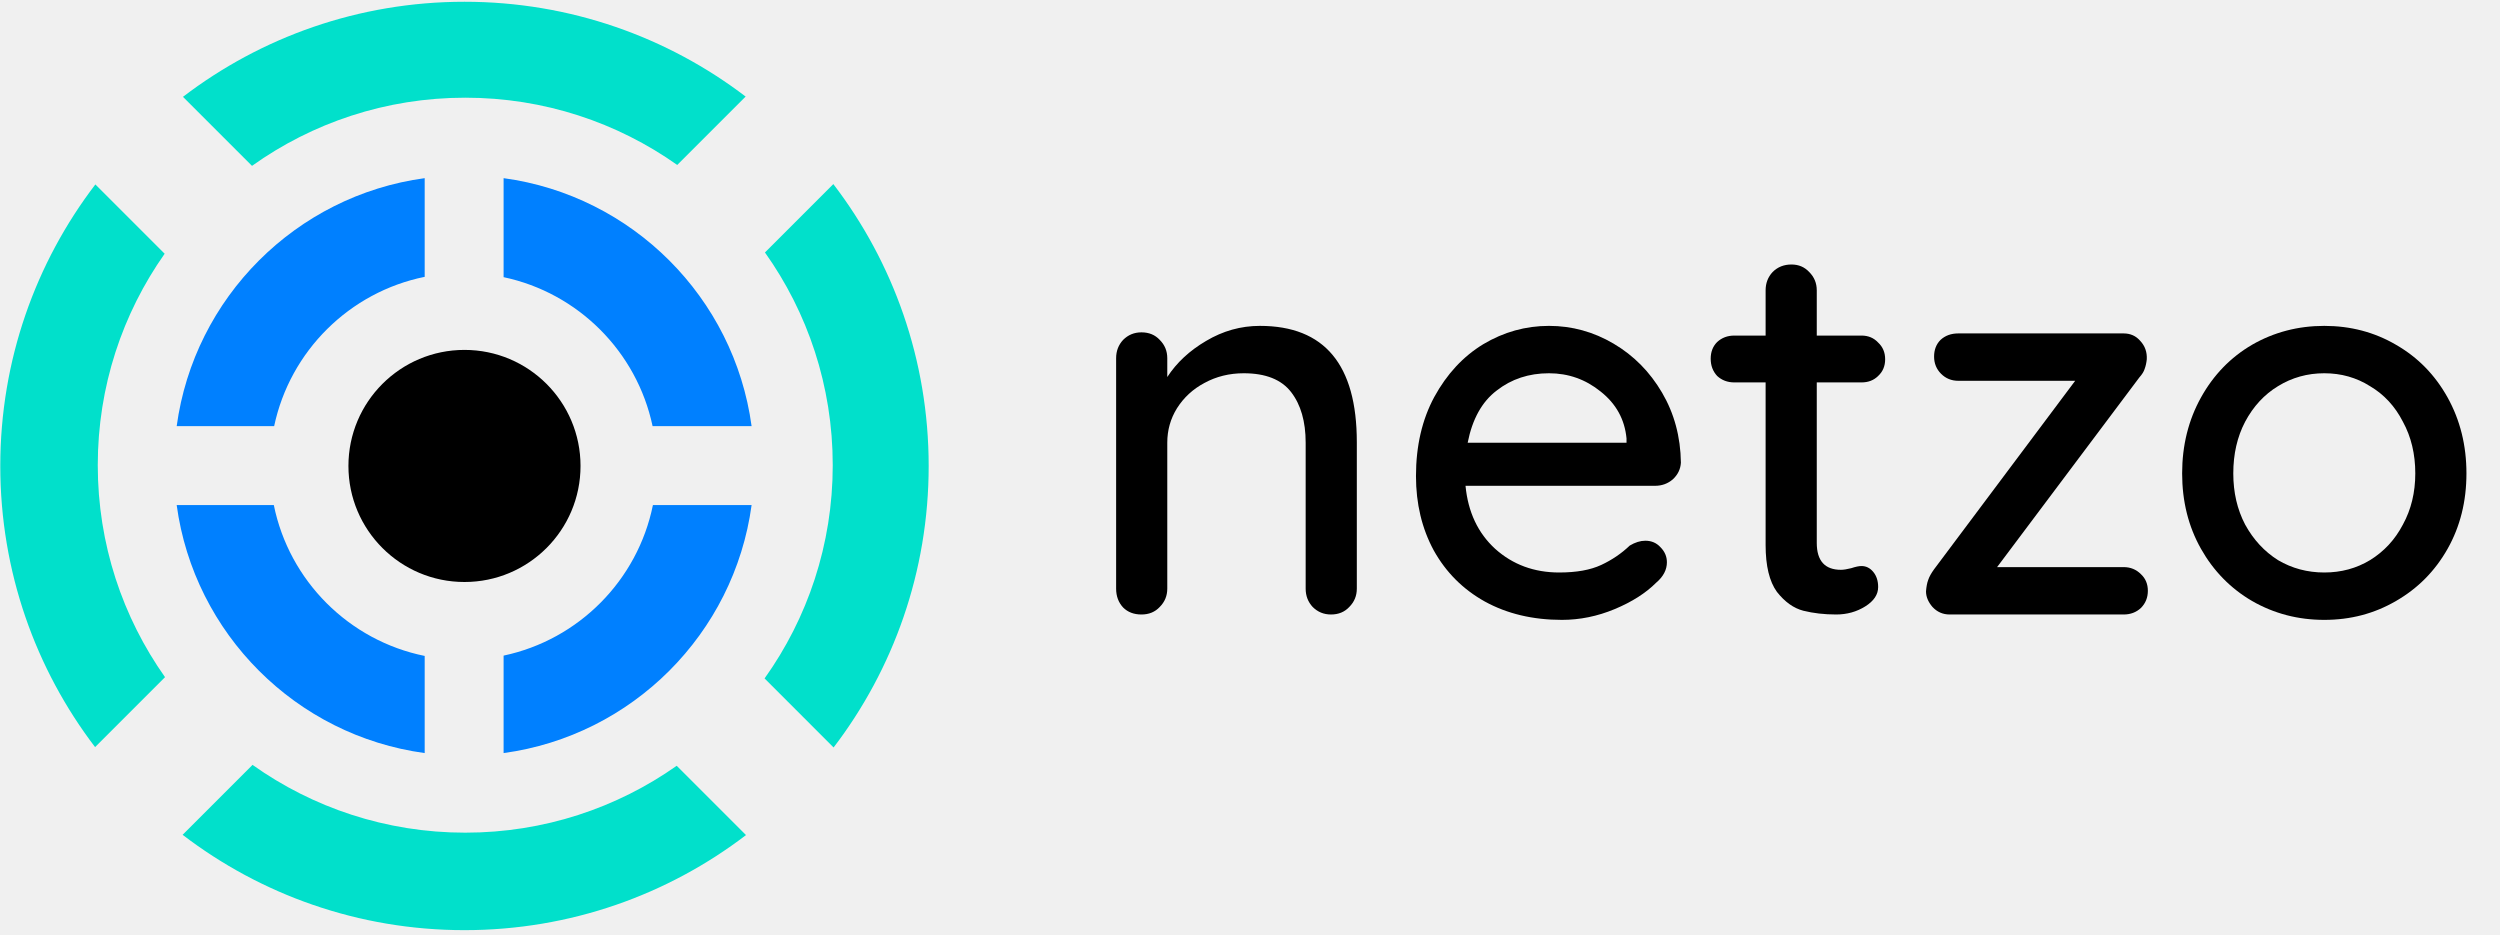
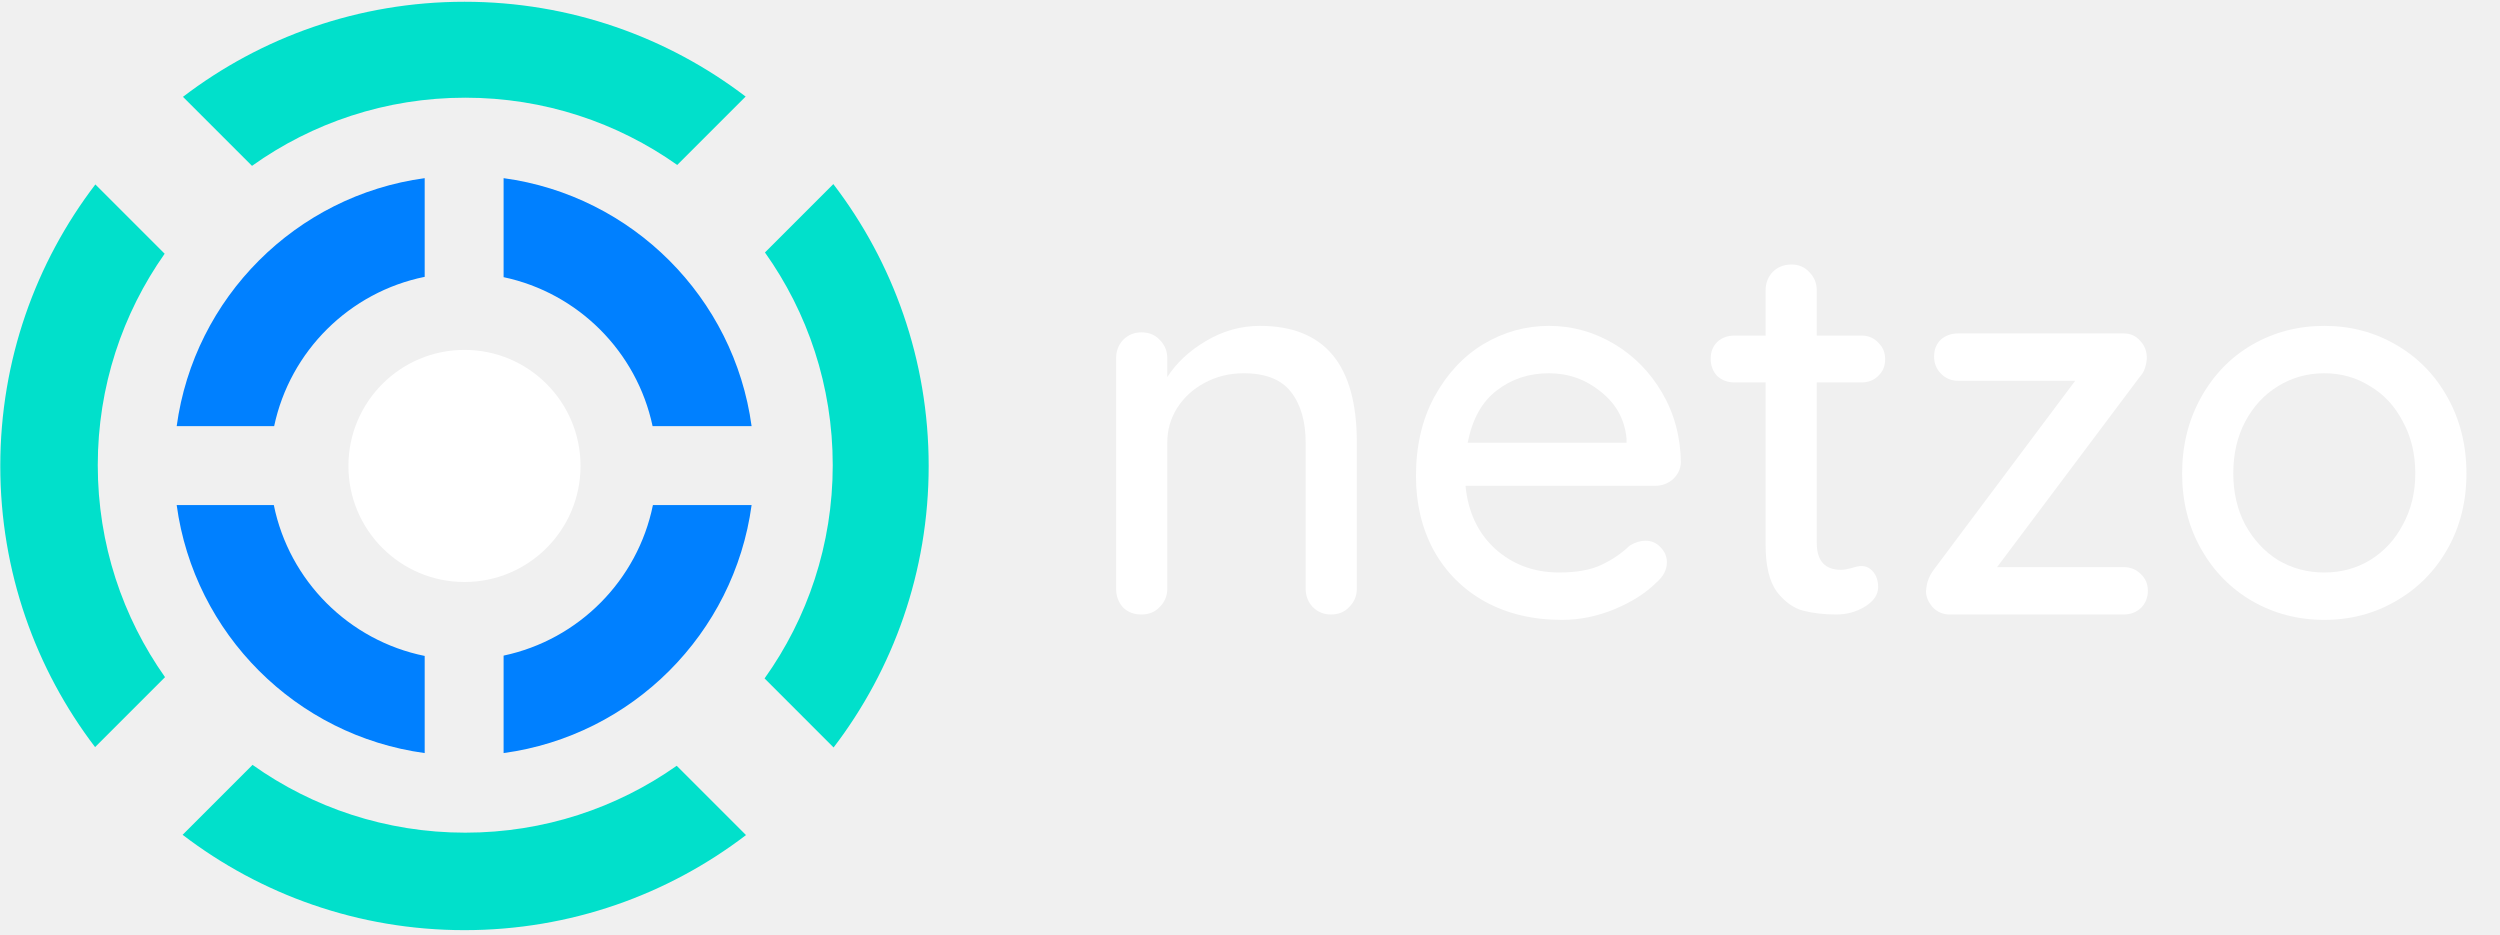
<svg xmlns="http://www.w3.org/2000/svg" width="460" height="172" fill="none" viewBox="0 0 460 172">
-   <path fill="#000" d="M231.821 59.962C243.71 59.962 249.655 67.095 249.655 81.362V108.311C249.655 109.632 249.192 110.755 248.268 111.68C247.409 112.605 246.286 113.067 244.899 113.067C243.578 113.067 242.455 112.605 241.531 111.68C240.672 110.755 240.242 109.632 240.242 108.311V81.461C240.242 77.564 239.351 74.46 237.567 72.148C235.784 69.836 232.878 68.68 228.849 68.68C226.207 68.68 223.796 69.275 221.616 70.464C219.502 71.587 217.818 73.139 216.563 75.121C215.374 77.036 214.78 79.15 214.78 81.461V108.311C214.78 109.632 214.317 110.755 213.392 111.68C212.534 112.605 211.411 113.067 210.024 113.067C208.637 113.067 207.514 112.638 206.655 111.779C205.797 110.854 205.367 109.699 205.367 108.311V65.906C205.367 64.585 205.797 63.462 206.655 62.538C207.58 61.613 208.703 61.151 210.024 61.151C211.411 61.151 212.534 61.613 213.392 62.538C214.317 63.462 214.78 64.585 214.78 65.906V69.374C216.497 66.732 218.875 64.519 221.913 62.736C225.018 60.886 228.32 59.962 231.821 59.962Z" />
-   <path fill="#000" d="M309.286 85.127C309.22 86.316 308.725 87.34 307.8 88.199C306.876 88.991 305.786 89.388 304.531 89.388H269.655C270.118 94.209 271.934 98.073 275.105 100.98C278.341 103.886 282.271 105.339 286.895 105.339C290.065 105.339 292.641 104.877 294.623 103.952C296.604 103.027 298.355 101.838 299.874 100.385C300.865 99.791 301.823 99.493 302.747 99.493C303.87 99.493 304.795 99.89 305.521 100.682C306.314 101.475 306.71 102.4 306.71 103.457C306.71 104.844 306.05 106.099 304.729 107.222C302.813 109.137 300.27 110.755 297.1 112.076C293.929 113.397 290.693 114.058 287.39 114.058C282.04 114.058 277.317 112.935 273.222 110.689C269.193 108.444 266.056 105.306 263.81 101.277C261.63 97.248 260.54 92.69 260.54 87.604C260.54 82.056 261.663 77.201 263.909 73.04C266.221 68.812 269.226 65.576 272.925 63.33C276.69 61.084 280.719 59.962 285.012 59.962C289.24 59.962 293.203 61.051 296.902 63.231C300.601 65.411 303.573 68.416 305.819 72.247C308.064 76.078 309.22 80.372 309.286 85.127ZM285.012 68.68C281.313 68.68 278.11 69.737 275.402 71.851C272.694 73.898 270.91 77.102 270.052 81.461H299.28V80.669C298.949 77.168 297.364 74.295 294.524 72.049C291.75 69.803 288.579 68.68 285.012 68.68Z" />
-   <path fill="#000" d="M334.285 70.365V99.89C334.285 103.192 335.771 104.844 338.743 104.844C339.206 104.844 339.833 104.745 340.626 104.546C341.418 104.282 342.046 104.15 342.508 104.15C343.367 104.15 344.094 104.513 344.688 105.24C345.283 105.967 345.58 106.891 345.58 108.014C345.58 109.401 344.787 110.59 343.202 111.581C341.617 112.572 339.833 113.067 337.852 113.067C335.672 113.067 333.657 112.836 331.808 112.374C330.025 111.911 328.406 110.755 326.953 108.906C325.566 106.99 324.873 104.117 324.873 100.286V70.365H319.126C317.871 70.365 316.814 69.968 315.956 69.176C315.163 68.317 314.767 67.26 314.767 66.005C314.767 64.75 315.163 63.727 315.956 62.934C316.814 62.141 317.871 61.745 319.126 61.745H324.873V53.422C324.873 52.101 325.302 50.979 326.161 50.054C327.085 49.129 328.241 48.667 329.628 48.667C330.949 48.667 332.039 49.129 332.898 50.054C333.823 50.979 334.285 52.101 334.285 53.422V61.745H342.508C343.763 61.745 344.787 62.174 345.58 63.033C346.438 63.826 346.868 64.849 346.868 66.104C346.868 67.359 346.438 68.383 345.58 69.176C344.787 69.968 343.763 70.365 342.508 70.365H334.285Z" />
-   <path fill="#000" d="M390.747 104.348C392.002 104.348 393.059 104.778 393.918 105.636C394.777 106.429 395.206 107.453 395.206 108.708C395.206 109.963 394.777 111.02 393.918 111.878C393.059 112.671 392.002 113.067 390.747 113.067H358.745C357.49 113.067 356.434 112.605 355.575 111.68C354.782 110.755 354.386 109.798 354.386 108.807C354.452 107.948 354.584 107.255 354.782 106.726C354.98 106.132 355.344 105.471 355.872 104.745L381.831 70.067H360.331C359.076 70.067 358.019 69.638 357.16 68.779C356.302 67.921 355.872 66.864 355.872 65.609C355.872 64.354 356.269 63.33 357.061 62.538C357.92 61.745 359.01 61.349 360.331 61.349H390.747C392.002 61.349 393.026 61.811 393.819 62.736C394.678 63.66 395.074 64.783 395.008 66.104C394.942 66.765 394.81 67.359 394.612 67.888C394.479 68.35 394.149 68.879 393.621 69.473L367.464 104.348H390.747Z" />
-   <path fill="#000" d="M453.826 87.109C453.826 92.261 452.67 96.885 450.358 100.98C448.046 105.075 444.876 108.278 440.847 110.59C436.884 112.902 432.491 114.058 427.669 114.058C422.848 114.058 418.422 112.902 414.393 110.59C410.43 108.278 407.292 105.075 404.981 100.98C402.669 96.885 401.513 92.261 401.513 87.109C401.513 81.957 402.669 77.3 404.981 73.139C407.292 68.978 410.43 65.741 414.393 63.429C418.422 61.117 422.848 59.962 427.669 59.962C432.491 59.962 436.884 61.117 440.847 63.429C444.876 65.741 448.046 68.978 450.358 73.139C452.67 77.3 453.826 81.957 453.826 87.109ZM444.413 87.109C444.413 83.542 443.654 80.372 442.135 77.597C440.682 74.757 438.667 72.578 436.091 71.058C433.581 69.473 430.774 68.68 427.669 68.68C424.565 68.68 421.725 69.473 419.149 71.058C416.639 72.578 414.624 74.757 413.105 77.597C411.652 80.372 410.925 83.542 410.925 87.109C410.925 90.61 411.652 93.747 413.105 96.521C414.624 99.295 416.639 101.475 419.149 103.06C421.725 104.58 424.565 105.339 427.669 105.339C430.774 105.339 433.581 104.58 436.091 103.06C438.667 101.475 440.682 99.295 442.135 96.521C443.654 93.747 444.413 90.61 444.413 87.109Z" />
+   <path fill="#fff" d="M231.821 59.962C243.71 59.962 249.655 67.095 249.655 81.362V108.311C249.655 109.632 249.192 110.755 248.268 111.68C247.409 112.605 246.286 113.067 244.899 113.067C243.578 113.067 242.455 112.605 241.531 111.68C240.672 110.755 240.242 109.632 240.242 108.311V81.461C240.242 77.564 239.351 74.46 237.567 72.148C235.784 69.836 232.878 68.68 228.849 68.68C226.207 68.68 223.796 69.275 221.616 70.464C219.502 71.587 217.818 73.139 216.563 75.121C215.374 77.036 214.78 79.15 214.78 81.461V108.311C214.78 109.632 214.317 110.755 213.392 111.68C212.534 112.605 211.411 113.067 210.024 113.067C208.637 113.067 207.514 112.638 206.655 111.779C205.797 110.854 205.367 109.699 205.367 108.311V65.906C205.367 64.585 205.797 63.462 206.655 62.538C207.58 61.613 208.703 61.151 210.024 61.151C211.411 61.151 212.534 61.613 213.392 62.538C214.317 63.462 214.78 64.585 214.78 65.906V69.374C216.497 66.732 218.875 64.519 221.913 62.736C225.018 60.886 228.32 59.962 231.821 59.962Z" />
+   <path fill="#fff" d="M309.286 85.127C309.22 86.316 308.725 87.34 307.8 88.199C306.876 88.991 305.786 89.388 304.531 89.388H269.655C270.118 94.209 271.934 98.073 275.105 100.98C278.341 103.886 282.271 105.339 286.895 105.339C290.065 105.339 292.641 104.877 294.623 103.952C296.604 103.027 298.355 101.838 299.874 100.385C300.865 99.791 301.823 99.493 302.747 99.493C303.87 99.493 304.795 99.89 305.521 100.682C306.314 101.475 306.71 102.4 306.71 103.457C306.71 104.844 306.05 106.099 304.729 107.222C302.813 109.137 300.27 110.755 297.1 112.076C293.929 113.397 290.693 114.058 287.39 114.058C282.04 114.058 277.317 112.935 273.222 110.689C269.193 108.444 266.056 105.306 263.81 101.277C261.63 97.248 260.54 92.69 260.54 87.604C260.54 82.056 261.663 77.201 263.909 73.04C266.221 68.812 269.226 65.576 272.925 63.33C276.69 61.084 280.719 59.962 285.012 59.962C289.24 59.962 293.203 61.051 296.902 63.231C300.601 65.411 303.573 68.416 305.819 72.247C308.064 76.078 309.22 80.372 309.286 85.127ZM285.012 68.68C281.313 68.68 278.11 69.737 275.402 71.851C272.694 73.898 270.91 77.102 270.052 81.461H299.28V80.669C298.949 77.168 297.364 74.295 294.524 72.049C291.75 69.803 288.579 68.68 285.012 68.68Z" />
+   <path fill="#fff" d="M334.285 70.365V99.89C334.285 103.192 335.771 104.844 338.743 104.844C339.206 104.844 339.833 104.745 340.626 104.546C341.418 104.282 342.046 104.15 342.508 104.15C343.367 104.15 344.094 104.513 344.688 105.24C345.283 105.967 345.58 106.891 345.58 108.014C345.58 109.401 344.787 110.59 343.202 111.581C341.617 112.572 339.833 113.067 337.852 113.067C335.672 113.067 333.657 112.836 331.808 112.374C330.025 111.911 328.406 110.755 326.953 108.906C325.566 106.99 324.873 104.117 324.873 100.286V70.365H319.126C317.871 70.365 316.814 69.968 315.956 69.176C315.163 68.317 314.767 67.26 314.767 66.005C314.767 64.75 315.163 63.727 315.956 62.934C316.814 62.141 317.871 61.745 319.126 61.745H324.873V53.422C324.873 52.101 325.302 50.979 326.161 50.054C327.085 49.129 328.241 48.667 329.628 48.667C330.949 48.667 332.039 49.129 332.898 50.054C333.823 50.979 334.285 52.101 334.285 53.422V61.745H342.508C343.763 61.745 344.787 62.174 345.58 63.033C346.438 63.826 346.868 64.849 346.868 66.104C346.868 67.359 346.438 68.383 345.58 69.176C344.787 69.968 343.763 70.365 342.508 70.365H334.285Z" />
+   <path fill="#fff" d="M390.747 104.348C392.002 104.348 393.059 104.778 393.918 105.636C394.777 106.429 395.206 107.453 395.206 108.708C395.206 109.963 394.777 111.02 393.918 111.878C393.059 112.671 392.002 113.067 390.747 113.067H358.745C357.49 113.067 356.434 112.605 355.575 111.68C354.782 110.755 354.386 109.798 354.386 108.807C354.452 107.948 354.584 107.255 354.782 106.726C354.98 106.132 355.344 105.471 355.872 104.745L381.831 70.067H360.331C359.076 70.067 358.019 69.638 357.16 68.779C356.302 67.921 355.872 66.864 355.872 65.609C355.872 64.354 356.269 63.33 357.061 62.538C357.92 61.745 359.01 61.349 360.331 61.349H390.747C392.002 61.349 393.026 61.811 393.819 62.736C394.678 63.66 395.074 64.783 395.008 66.104C394.942 66.765 394.81 67.359 394.612 67.888C394.479 68.35 394.149 68.879 393.621 69.473L367.464 104.348H390.747Z" />
+   <path fill="#fff" d="M453.826 87.109C453.826 92.261 452.67 96.885 450.358 100.98C448.046 105.075 444.876 108.278 440.847 110.59C436.884 112.902 432.491 114.058 427.669 114.058C422.848 114.058 418.422 112.902 414.393 110.59C410.43 108.278 407.292 105.075 404.981 100.98C402.669 96.885 401.513 92.261 401.513 87.109C401.513 81.957 402.669 77.3 404.981 73.139C407.292 68.978 410.43 65.741 414.393 63.429C418.422 61.117 422.848 59.962 427.669 59.962C432.491 59.962 436.884 61.117 440.847 63.429C444.876 65.741 448.046 68.978 450.358 73.139C452.67 77.3 453.826 81.957 453.826 87.109ZM444.413 87.109C444.413 83.542 443.654 80.372 442.135 77.597C440.682 74.757 438.667 72.578 436.091 71.058C433.581 69.473 430.774 68.68 427.669 68.68C424.565 68.68 421.725 69.473 419.149 71.058C416.639 72.578 414.624 74.757 413.105 77.597C411.652 80.372 410.925 83.542 410.925 87.109C410.925 90.61 411.652 93.747 413.105 96.521C414.624 99.295 416.639 101.475 419.149 103.06C421.725 104.58 424.565 105.339 427.669 105.339C430.774 105.339 433.581 104.58 436.091 103.06C438.667 101.475 440.682 99.295 442.135 96.521C443.654 93.747 444.413 90.61 444.413 87.109Z" />
  <path fill="#01E0CB" fill-rule="evenodd" d="M85.464 171.147C104.941 171.147 122.895 164.628 137.263 153.653L124.513 140.903C113.51 148.657 100.09 153.211 85.607 153.211C71.02 153.211 57.513 148.592 46.466 140.737L33.6 153.603C47.98 164.608 65.958 171.147 85.464 171.147ZM17.496 137.468L30.366 124.598C22.57 113.577 17.989 100.12 17.989 85.593C17.989 71.11 22.543 57.69 30.297 46.687L17.547 33.937C6.572 48.305 0.053 66.259 0.053 85.736C0.053 105.182 6.552 123.111 17.496 137.468ZM170.876 85.736C170.876 105.212 164.357 123.166 153.382 137.534L140.681 124.832C148.578 113.768 153.224 100.223 153.224 85.593C153.224 71.007 148.606 57.499 140.751 46.453L153.332 33.871C164.337 48.251 170.876 66.23 170.876 85.736ZM137.197 17.767C122.84 6.823 104.911 0.324 85.464 0.324C65.988 0.324 48.034 6.843 33.666 17.817L46.368 30.519C57.432 22.622 70.977 17.976 85.607 17.976C100.134 17.976 113.591 22.557 124.612 30.353L137.197 17.767Z" clip-rule="evenodd" />
-   <path fill="#000" d="M106.817 85.736C106.817 97.528 97.257 107.088 85.464 107.088C73.671 107.088 64.111 97.528 64.111 85.736C64.111 73.943 73.671 64.383 85.464 64.383C97.257 64.383 106.817 73.943 106.817 85.736Z" />
+   <path fill="#fff" d="M106.817 85.736C106.817 97.528 97.257 107.088 85.464 107.088C73.671 107.088 64.111 97.528 64.111 85.736C64.111 73.943 73.671 64.383 85.464 64.383C97.257 64.383 106.817 73.943 106.817 85.736Z" />
  <path fill="#0080FF" fill-rule="evenodd" d="M78.142 32.78C54.468 35.999 35.729 54.739 32.51 78.413H50.443C53.364 64.604 64.293 53.75 78.142 50.939V32.78ZM120.077 78.413C117.176 64.699 106.377 53.899 92.662 50.998V32.78C116.337 35.999 135.076 54.739 138.295 78.413H120.077ZM92.662 120.633C106.472 117.711 117.325 106.782 120.136 92.933H138.295C135.076 116.607 116.337 135.347 92.662 138.566V120.633ZM50.384 92.933C53.214 106.877 64.198 117.861 78.142 120.692V138.566C54.468 135.347 35.729 116.607 32.51 92.933H50.384Z" clip-rule="evenodd" />
</svg>
